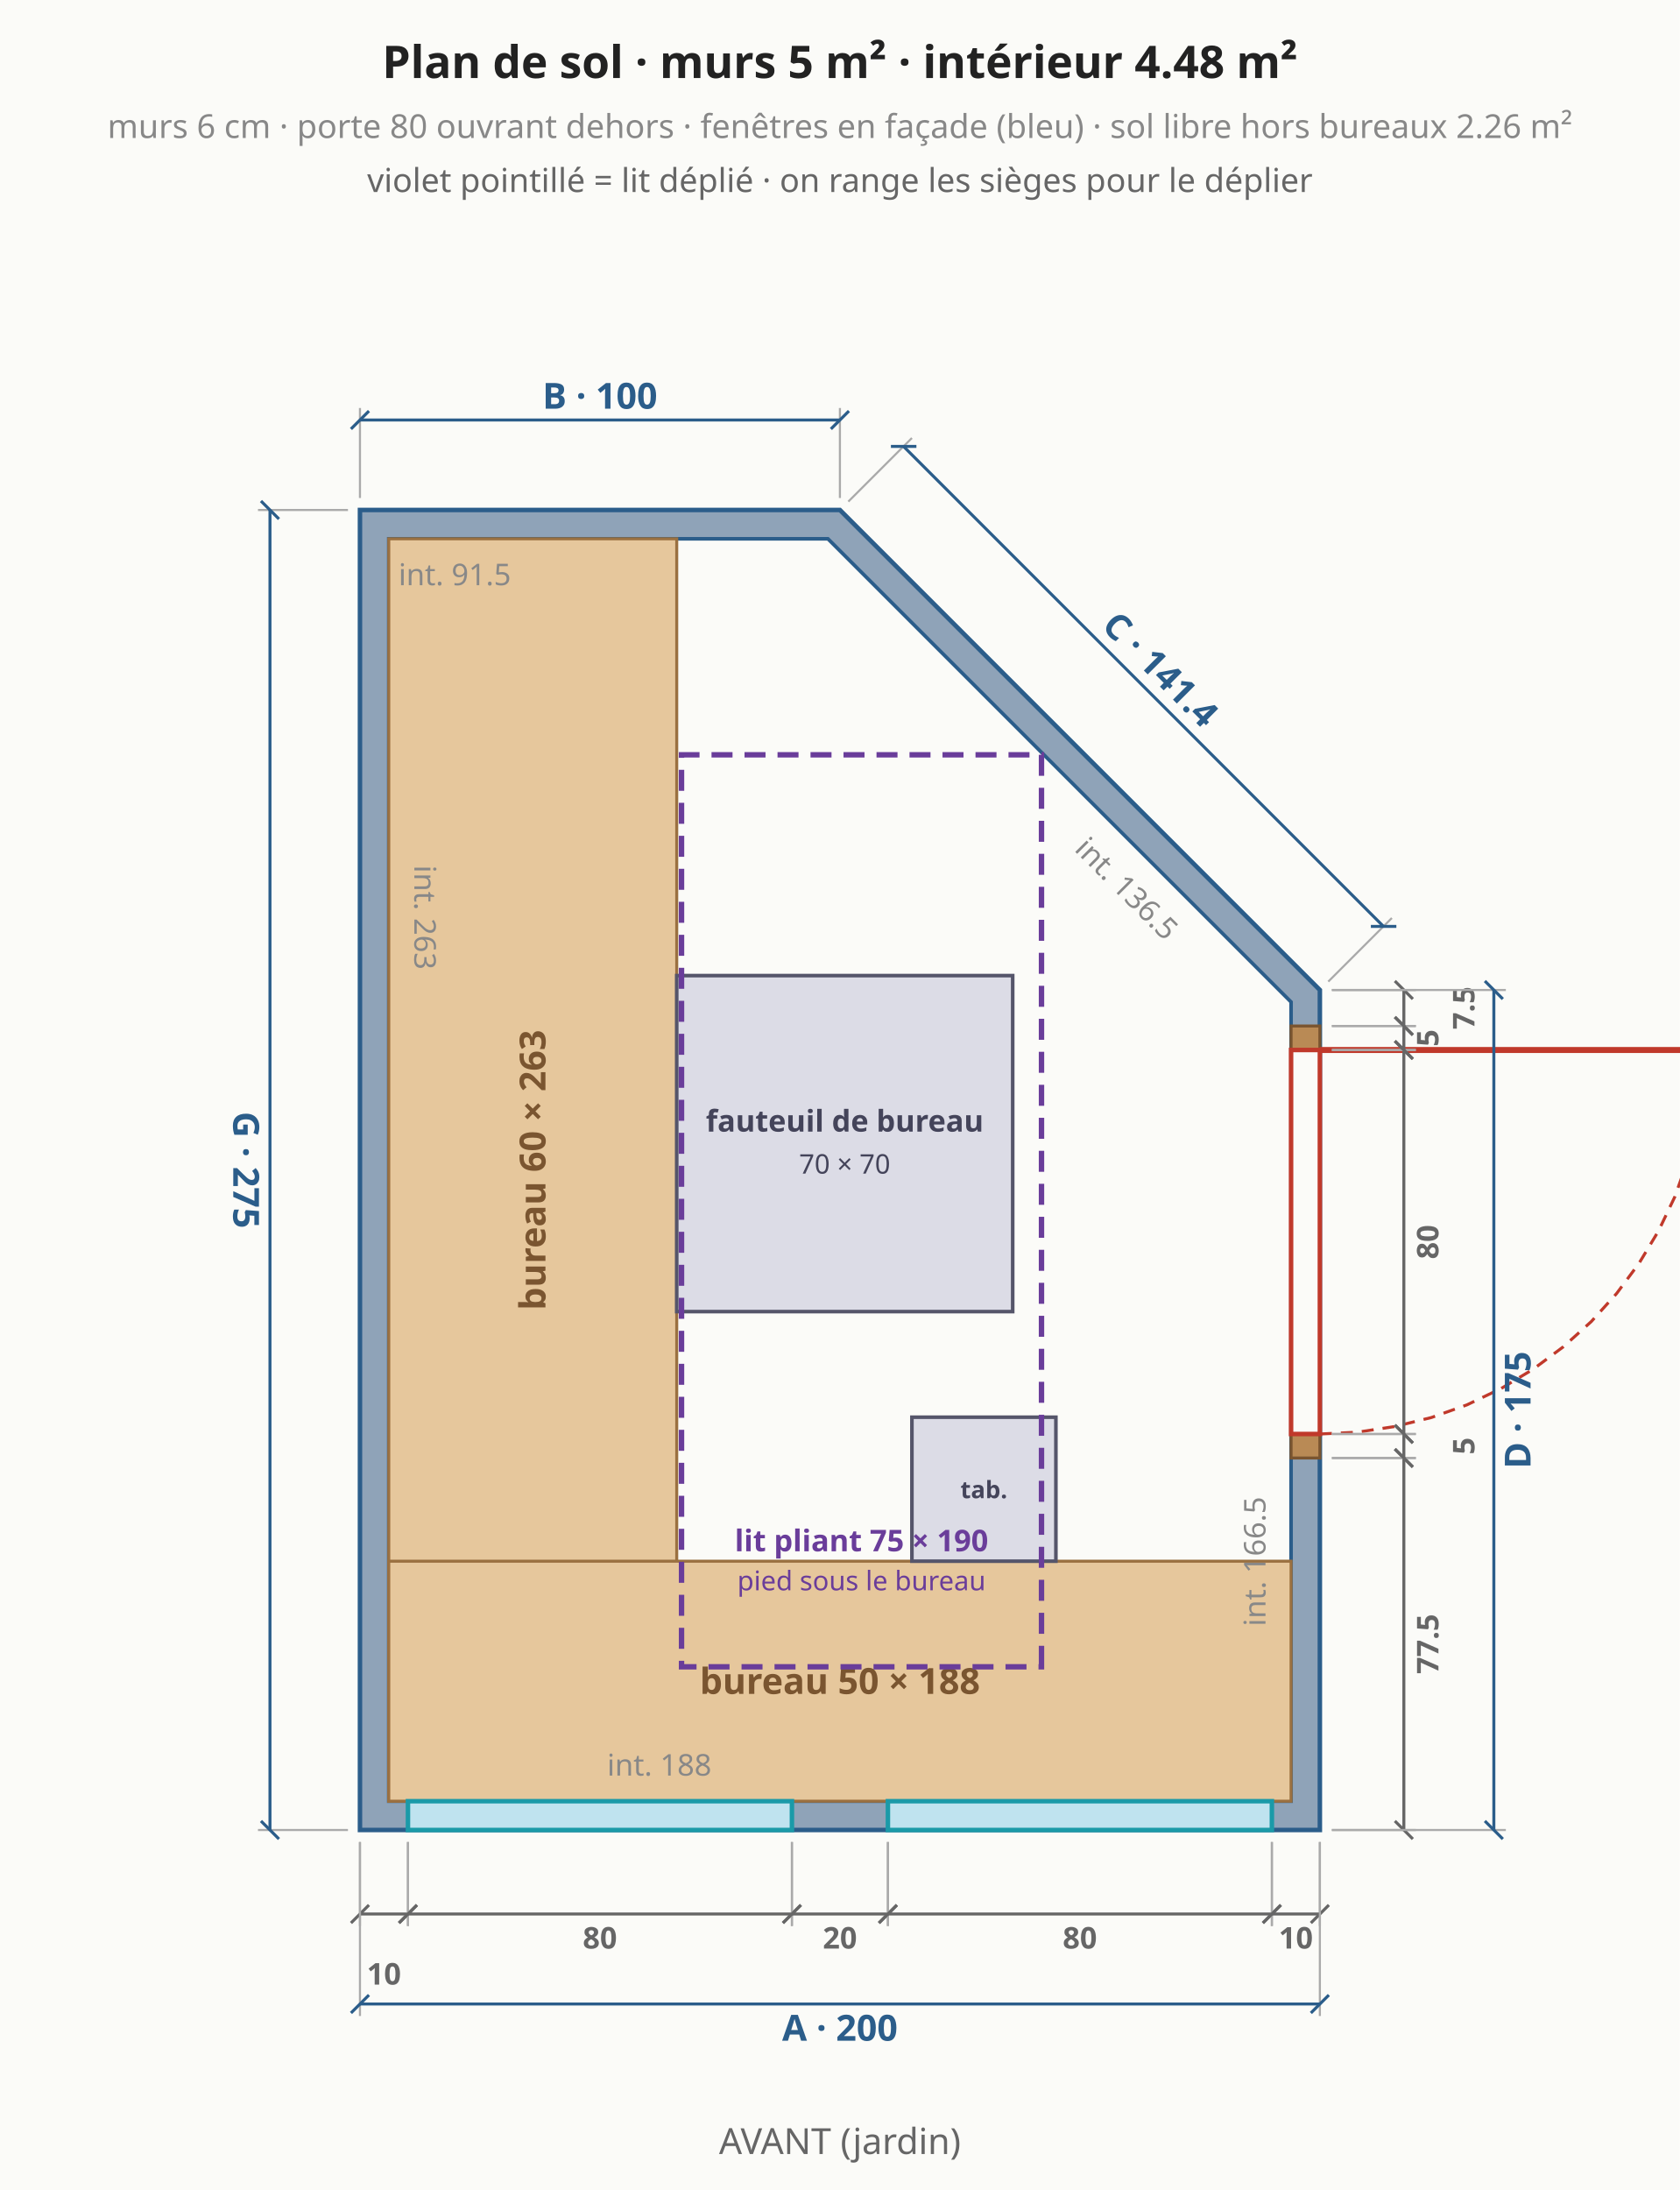
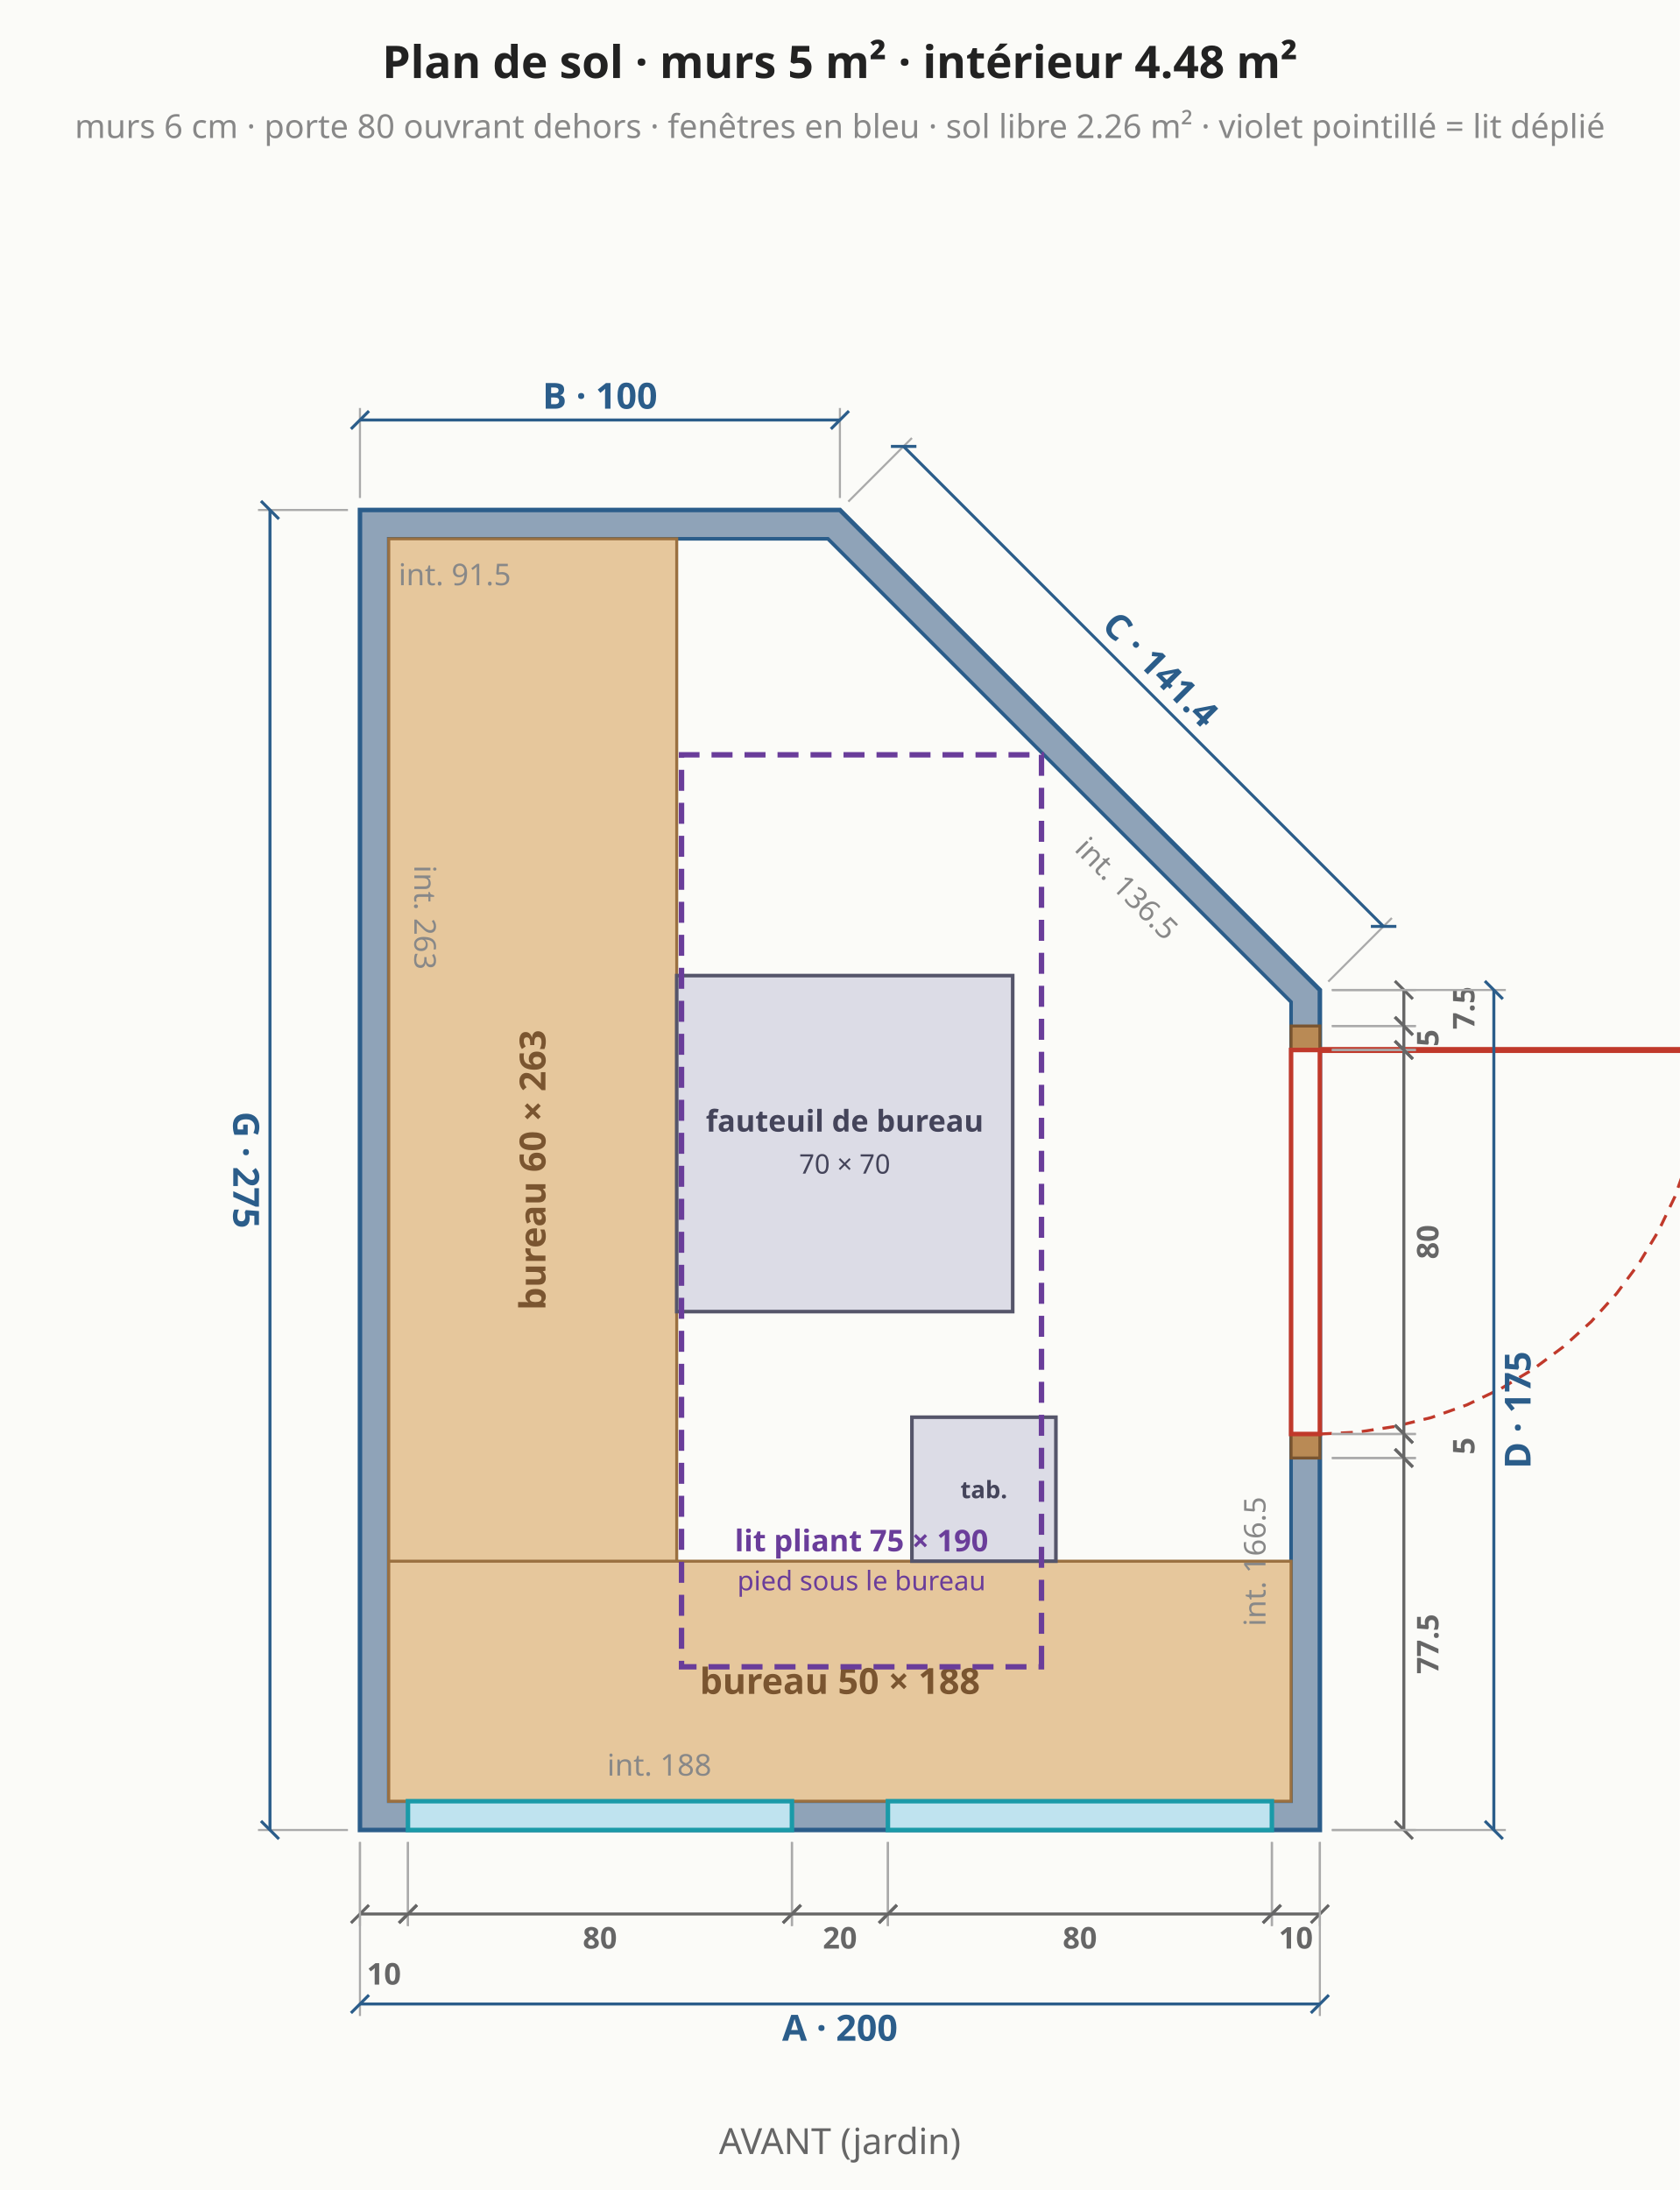
<svg xmlns="http://www.w3.org/2000/svg" viewBox="0 0 560 730" font-family="system-ui,sans-serif" font-size="13">
  <rect width="560" height="730" fill="#fbfbf8" />
  <polygon points="120.0,610.0 440.0,610.0 440.0,330.0 280.0,170.0 120.0,170.0" fill="#8fa3b8" stroke="#2b5d8a" stroke-width="1.5" />
  <polygon points="129.6,600.4 430.4,600.4 430.4,334.0 276.0,179.6 129.6,179.6" fill="#fbfbf8" stroke="#2b5d8a" stroke-width="1.2" />
  <polygon points="129.6,600.4 225.6,600.4 225.6,179.6 129.6,179.6" fill="#e6c79c" stroke="#9a7040" stroke-width="1" />
  <text x="177.6" y="390.0" text-anchor="middle" dominant-baseline="middle" fill="#7a5530" font-size="12" font-weight="bold" transform="rotate(-90 177.6 390.0)">bureau 60 × 263</text>
  <polygon points="129.6,600.4 430.4,600.4 430.4,520.4 129.6,520.4" fill="#e6c79c" stroke="#9a7040" stroke-width="1" />
  <text x="280.0" y="560.4" text-anchor="middle" dominant-baseline="middle" fill="#7a5530" font-size="12" font-weight="bold">bureau 50 × 188</text>
  <polygon points="225.6,325.2 225.6,437.2 337.6,437.2 337.6,325.2" fill="#dcdce6" stroke="#55556a" stroke-width="1.2" />
  <text x="281.6" y="377.2" text-anchor="middle" fill="#44445a" font-size="10" font-weight="bold">fauteuil de bureau</text>
  <text x="281.6" y="391.2" text-anchor="middle" fill="#44445a" font-size="9" font-weight="normal">70 × 70</text>
  <polygon points="304.0,520.4 352.0,520.4 352.0,472.4 304.0,472.4" fill="#dcdce6" stroke="#55556a" stroke-width="1.2" />
  <text x="328.0" y="499.4" text-anchor="middle" fill="#44445a" font-size="8" font-weight="bold">tab.</text>
  <polygon points="347.2,555.6 347.2,251.6 227.2,251.6 227.2,555.6" fill="none" stroke="#6a3d9a" stroke-width="1.8" stroke-dasharray="7 4" />
  <text x="287.2" y="517.1" text-anchor="middle" fill="#6a3d9a" font-size="10" font-weight="bold">lit pliant 75 × 190</text>
  <text x="287.2" y="530.1" text-anchor="middle" fill="#6a3d9a" font-size="9" font-weight="normal">pied sous le bureau</text>
  <polygon points="136.0,610.0 264.0,610.0 264.0,600.4 136.0,600.4" fill="#bfe3ef" stroke="#1b9aa8" stroke-width="1.5" />
  <polygon points="296.0,610.0 424.0,610.0 424.0,600.4 296.0,600.4" fill="#bfe3ef" stroke="#1b9aa8" stroke-width="1.5" />
  <line x1="120.0" y1="614.0" x2="120.0" y2="642.0" stroke="#aaa" stroke-width="0.7" />
  <line x1="136.0" y1="614.0" x2="136.0" y2="642.0" stroke="#aaa" stroke-width="0.7" />
  <line x1="120.0" y1="638.0" x2="136.0" y2="638.0" stroke="#666" stroke-width="1" />
  <line x1="117.0" y1="641.0" x2="123.0" y2="635.0" stroke="#666" stroke-width="1" />
  <line x1="133.0" y1="641.0" x2="139.0" y2="635.0" stroke="#666" stroke-width="1" />
  <text x="128.0" y="658.0" text-anchor="middle" dominant-baseline="middle" fill="#666" font-size="10" font-weight="bold" transform="rotate(0.0 128.0 658.0)">10</text>
  <line x1="136.0" y1="614.0" x2="136.0" y2="642.0" stroke="#aaa" stroke-width="0.7" />
  <line x1="264.0" y1="614.0" x2="264.0" y2="642.0" stroke="#aaa" stroke-width="0.7" />
  <line x1="136.0" y1="638.0" x2="264.0" y2="638.0" stroke="#666" stroke-width="1" />
  <line x1="133.0" y1="641.0" x2="139.0" y2="635.0" stroke="#666" stroke-width="1" />
  <line x1="261.0" y1="641.0" x2="267.0" y2="635.0" stroke="#666" stroke-width="1" />
  <text x="200.0" y="646.0" text-anchor="middle" dominant-baseline="middle" fill="#666" font-size="10" font-weight="bold" transform="rotate(0.0 200.0 646.0)">80</text>
  <line x1="264.0" y1="614.0" x2="264.0" y2="642.0" stroke="#aaa" stroke-width="0.7" />
  <line x1="296.0" y1="614.0" x2="296.0" y2="642.0" stroke="#aaa" stroke-width="0.7" />
  <line x1="264.0" y1="638.0" x2="296.0" y2="638.0" stroke="#666" stroke-width="1" />
  <line x1="261.0" y1="641.0" x2="267.0" y2="635.0" stroke="#666" stroke-width="1" />
  <line x1="293.0" y1="641.0" x2="299.0" y2="635.0" stroke="#666" stroke-width="1" />
  <text x="280.0" y="646.0" text-anchor="middle" dominant-baseline="middle" fill="#666" font-size="10" font-weight="bold" transform="rotate(0.0 280.0 646.0)">20</text>
  <line x1="296.0" y1="614.0" x2="296.0" y2="642.0" stroke="#aaa" stroke-width="0.7" />
  <line x1="424.0" y1="614.0" x2="424.0" y2="642.0" stroke="#aaa" stroke-width="0.7" />
  <line x1="296.0" y1="638.0" x2="424.0" y2="638.0" stroke="#666" stroke-width="1" />
  <line x1="293.0" y1="641.0" x2="299.0" y2="635.0" stroke="#666" stroke-width="1" />
  <line x1="421.0" y1="641.0" x2="427.0" y2="635.0" stroke="#666" stroke-width="1" />
  <text x="360.0" y="646.0" text-anchor="middle" dominant-baseline="middle" fill="#666" font-size="10" font-weight="bold" transform="rotate(0.0 360.0 646.0)">80</text>
  <line x1="424.0" y1="614.0" x2="424.0" y2="642.0" stroke="#aaa" stroke-width="0.7" />
  <line x1="440.0" y1="614.0" x2="440.0" y2="642.0" stroke="#aaa" stroke-width="0.7" />
  <line x1="424.0" y1="638.0" x2="440.0" y2="638.0" stroke="#666" stroke-width="1" />
  <line x1="421.0" y1="641.0" x2="427.0" y2="635.0" stroke="#666" stroke-width="1" />
  <line x1="437.0" y1="641.0" x2="443.0" y2="635.0" stroke="#666" stroke-width="1" />
  <text x="432.0" y="646.0" text-anchor="middle" dominant-baseline="middle" fill="#666" font-size="10" font-weight="bold" transform="rotate(0.0 432.0 646.0)">10</text>
  <line x1="120.0" y1="614.0" x2="120.0" y2="672.0" stroke="#aaa" stroke-width="0.7" />
  <line x1="440.0" y1="614.0" x2="440.0" y2="672.0" stroke="#aaa" stroke-width="0.7" />
  <line x1="120.0" y1="668.0" x2="440.0" y2="668.0" stroke="#2b5d8a" stroke-width="1" />
  <line x1="117.0" y1="671.0" x2="123.0" y2="665.0" stroke="#2b5d8a" stroke-width="1" />
  <line x1="437.0" y1="671.0" x2="443.0" y2="665.0" stroke="#2b5d8a" stroke-width="1" />
  <text x="280.0" y="676.0" text-anchor="middle" dominant-baseline="middle" fill="#2b5d8a" font-size="12" font-weight="bold" transform="rotate(0.0 280.0 676.0)">A · 200</text>
  <polygon points="440.0,486.0 440.0,478.0 430.4,478.0 430.4,486.0" fill="#b98a55" stroke="#7a5530" stroke-width="1" />
  <polygon points="440.0,350.0 440.0,342.0 430.4,342.0 430.4,350.0" fill="#b98a55" stroke="#7a5530" stroke-width="1" />
  <polygon points="440.0,478.0 440.0,350.0 430.4,350.0 430.4,478.0" fill="#fbfbf8" stroke="#c0392b" stroke-width="1.5" />
  <line x1="440.0" y1="350.0" x2="568.0" y2="350.0" stroke="#c0392b" stroke-width="2" />
  <polyline points="440.0,478.0 452.5,477.4 465.0,475.5 477.2,472.5 489.0,468.3 500.3,462.9 511.1,456.4 521.2,448.9 530.5,440.5 538.9,431.2 546.4,421.1 552.9,410.3 558.3,399.0 562.5,387.2 565.5,375.0 567.4,362.5 568.0,350.0" fill="none" stroke="#c0392b" stroke-width="1" stroke-dasharray="4 3" />
  <line x1="444.0" y1="610.0" x2="472.0" y2="610.0" stroke="#aaa" stroke-width="0.7" />
  <line x1="444.0" y1="486.0" x2="472.0" y2="486.0" stroke="#aaa" stroke-width="0.7" />
  <line x1="468.0" y1="610.0" x2="468.0" y2="486.0" stroke="#666" stroke-width="1" />
  <line x1="471.0" y1="613.0" x2="465.0" y2="607.0" stroke="#666" stroke-width="1" />
  <line x1="471.0" y1="489.0" x2="465.0" y2="483.0" stroke="#666" stroke-width="1" />
  <text x="476.0" y="548.0" text-anchor="middle" dominant-baseline="middle" fill="#666" font-size="10" font-weight="bold" transform="rotate(-90.0 476.0 548.0)">77.5</text>
  <line x1="444.0" y1="486.0" x2="472.0" y2="486.0" stroke="#aaa" stroke-width="0.7" />
  <line x1="444.0" y1="478.0" x2="472.0" y2="478.0" stroke="#aaa" stroke-width="0.7" />
  <line x1="468.0" y1="486.0" x2="468.0" y2="478.0" stroke="#666" stroke-width="1" />
  <line x1="471.0" y1="489.0" x2="465.0" y2="483.0" stroke="#666" stroke-width="1" />
  <line x1="471.0" y1="481.0" x2="465.0" y2="475.0" stroke="#666" stroke-width="1" />
  <text x="488.0" y="482.0" text-anchor="middle" dominant-baseline="middle" fill="#666" font-size="10" font-weight="bold" transform="rotate(-90.0 488.0 482.0)">5</text>
  <line x1="444.0" y1="478.0" x2="472.0" y2="478.0" stroke="#aaa" stroke-width="0.7" />
  <line x1="444.0" y1="350.0" x2="472.0" y2="350.0" stroke="#aaa" stroke-width="0.7" />
  <line x1="468.0" y1="478.0" x2="468.0" y2="350.0" stroke="#666" stroke-width="1" />
  <line x1="471.0" y1="481.0" x2="465.0" y2="475.0" stroke="#666" stroke-width="1" />
  <line x1="471.0" y1="353.0" x2="465.0" y2="347.0" stroke="#666" stroke-width="1" />
  <text x="476.0" y="414.0" text-anchor="middle" dominant-baseline="middle" fill="#666" font-size="10" font-weight="bold" transform="rotate(-90.0 476.0 414.0)">80</text>
  <line x1="444.0" y1="350.0" x2="472.0" y2="350.0" stroke="#aaa" stroke-width="0.7" />
  <line x1="444.0" y1="342.0" x2="472.0" y2="342.0" stroke="#aaa" stroke-width="0.7" />
  <line x1="468.0" y1="350.0" x2="468.0" y2="342.0" stroke="#666" stroke-width="1" />
  <line x1="471.0" y1="353.0" x2="465.0" y2="347.0" stroke="#666" stroke-width="1" />
  <line x1="471.0" y1="345.0" x2="465.0" y2="339.0" stroke="#666" stroke-width="1" />
  <text x="476.0" y="346.0" text-anchor="middle" dominant-baseline="middle" fill="#666" font-size="10" font-weight="bold" transform="rotate(-90.0 476.0 346.0)">5</text>
  <line x1="444.0" y1="342.0" x2="472.0" y2="342.0" stroke="#aaa" stroke-width="0.7" />
  <line x1="444.0" y1="330.0" x2="472.0" y2="330.0" stroke="#aaa" stroke-width="0.7" />
  <line x1="468.0" y1="342.0" x2="468.0" y2="330.0" stroke="#666" stroke-width="1" />
  <line x1="471.0" y1="345.0" x2="465.0" y2="339.0" stroke="#666" stroke-width="1" />
  <line x1="471.0" y1="333.0" x2="465.0" y2="327.0" stroke="#666" stroke-width="1" />
  <text x="488.0" y="336.0" text-anchor="middle" dominant-baseline="middle" fill="#666" font-size="10" font-weight="bold" transform="rotate(-90.0 488.0 336.0)">7.5</text>
  <line x1="444.0" y1="610.0" x2="502.0" y2="610.0" stroke="#aaa" stroke-width="0.7" />
  <line x1="444.0" y1="330.0" x2="502.0" y2="330.0" stroke="#aaa" stroke-width="0.7" />
  <line x1="498.0" y1="610.0" x2="498.0" y2="330.0" stroke="#2b5d8a" stroke-width="1" />
  <line x1="501.0" y1="613.0" x2="495.0" y2="607.0" stroke="#2b5d8a" stroke-width="1" />
  <line x1="501.0" y1="333.0" x2="495.0" y2="327.0" stroke="#2b5d8a" stroke-width="1" />
  <text x="506.0" y="470.0" text-anchor="middle" dominant-baseline="middle" fill="#2b5d8a" font-size="12" font-weight="bold" transform="rotate(-90.0 506.0 470.0)">D · 175</text>
  <line x1="442.8" y1="327.2" x2="464.0" y2="306.0" stroke="#aaa" stroke-width="0.7" />
  <line x1="282.8" y1="167.2" x2="304.0" y2="146.0" stroke="#aaa" stroke-width="0.7" />
  <line x1="461.2" y1="308.8" x2="301.2" y2="148.8" stroke="#2b5d8a" stroke-width="1" />
  <line x1="465.5" y1="308.8" x2="457.0" y2="308.8" stroke="#2b5d8a" stroke-width="1" />
  <line x1="305.5" y1="148.8" x2="297.0" y2="148.8" stroke="#2b5d8a" stroke-width="1" />
  <text x="386.9" y="223.1" text-anchor="middle" dominant-baseline="middle" fill="#2b5d8a" font-size="12" font-weight="bold" transform="rotate(45.0 386.9 223.1)">C · 141.4</text>
  <line x1="280.0" y1="166.0" x2="280.0" y2="136.0" stroke="#aaa" stroke-width="0.7" />
  <line x1="120.0" y1="166.0" x2="120.0" y2="136.0" stroke="#aaa" stroke-width="0.7" />
  <line x1="280.0" y1="140.0" x2="120.0" y2="140.0" stroke="#2b5d8a" stroke-width="1" />
  <line x1="283.0" y1="137.0" x2="277.0" y2="143.0" stroke="#2b5d8a" stroke-width="1" />
  <line x1="123.0" y1="137.0" x2="117.0" y2="143.0" stroke="#2b5d8a" stroke-width="1" />
  <text x="200.0" y="132.0" text-anchor="middle" dominant-baseline="middle" fill="#2b5d8a" font-size="12" font-weight="bold" transform="rotate(0.0 200.0 132.0)">B · 100</text>
  <line x1="116.0" y1="170.0" x2="86.0" y2="170.0" stroke="#aaa" stroke-width="0.7" />
  <line x1="116.0" y1="610.0" x2="86.0" y2="610.0" stroke="#aaa" stroke-width="0.7" />
  <line x1="90.0" y1="170.0" x2="90.0" y2="610.0" stroke="#2b5d8a" stroke-width="1" />
  <line x1="87.0" y1="167.0" x2="93.0" y2="173.0" stroke="#2b5d8a" stroke-width="1" />
  <line x1="87.0" y1="607.0" x2="93.0" y2="613.0" stroke="#2b5d8a" stroke-width="1" />
  <text x="82.0" y="390.0" text-anchor="middle" dominant-baseline="middle" fill="#2b5d8a" font-size="12" font-weight="bold" transform="rotate(90.0 82.0 390.0)">G · 275</text>
  <text x="219.8" y="588.4" text-anchor="middle" dominant-baseline="middle" fill="#888" font-size="10" transform="rotate(0.0 219.8 588.4)">int. 188</text>
  <text x="418.4" y="520.5" text-anchor="middle" dominant-baseline="middle" fill="#888" font-size="10" transform="rotate(-90.0 418.4 520.5)">int. 166.5</text>
  <text x="375.6" y="296.2" text-anchor="middle" dominant-baseline="middle" fill="#888" font-size="10" transform="rotate(45.0 375.6 296.2)">int. 136.5</text>
  <text x="151.6" y="191.6" text-anchor="middle" dominant-baseline="middle" fill="#888" font-size="10" transform="rotate(0.0 151.6 191.6)">int. 91.5</text>
  <text x="141.6" y="305.8" text-anchor="middle" dominant-baseline="middle" fill="#888" font-size="10" transform="rotate(90.0 141.6 305.8)">int. 263</text>
  <text x="280.0" y="26.0" text-anchor="middle" fill="#222" font-size="15" font-weight="bold">Plan de sol · murs 5 m² · intérieur 4.48 m²</text>
-   <text x="280.0" y="46.0" text-anchor="middle" fill="#888" font-size="11" font-weight="normal">murs 6 cm · porte 80 ouvrant dehors · fenêtres en façade (bleu) · sol libre hors bureaux 2.26 m²</text>
-   <text x="280.0" y="64.0" text-anchor="middle" fill="#666" font-size="11" font-weight="normal">violet pointillé = lit déplié · on range les sièges pour le déplier</text>
+   <text x="280.0" y="46.0" text-anchor="middle" fill="#888" font-size="11" font-weight="normal">murs 6 cm · porte 80 ouvrant dehors · fenêtres en bleu · sol libre 2.26 m² · violet pointillé = lit déplié</text>
  <text x="280.0" y="718.0" text-anchor="middle" fill="#666" font-size="12" font-weight="normal">AVANT (jardin)</text>
</svg>
